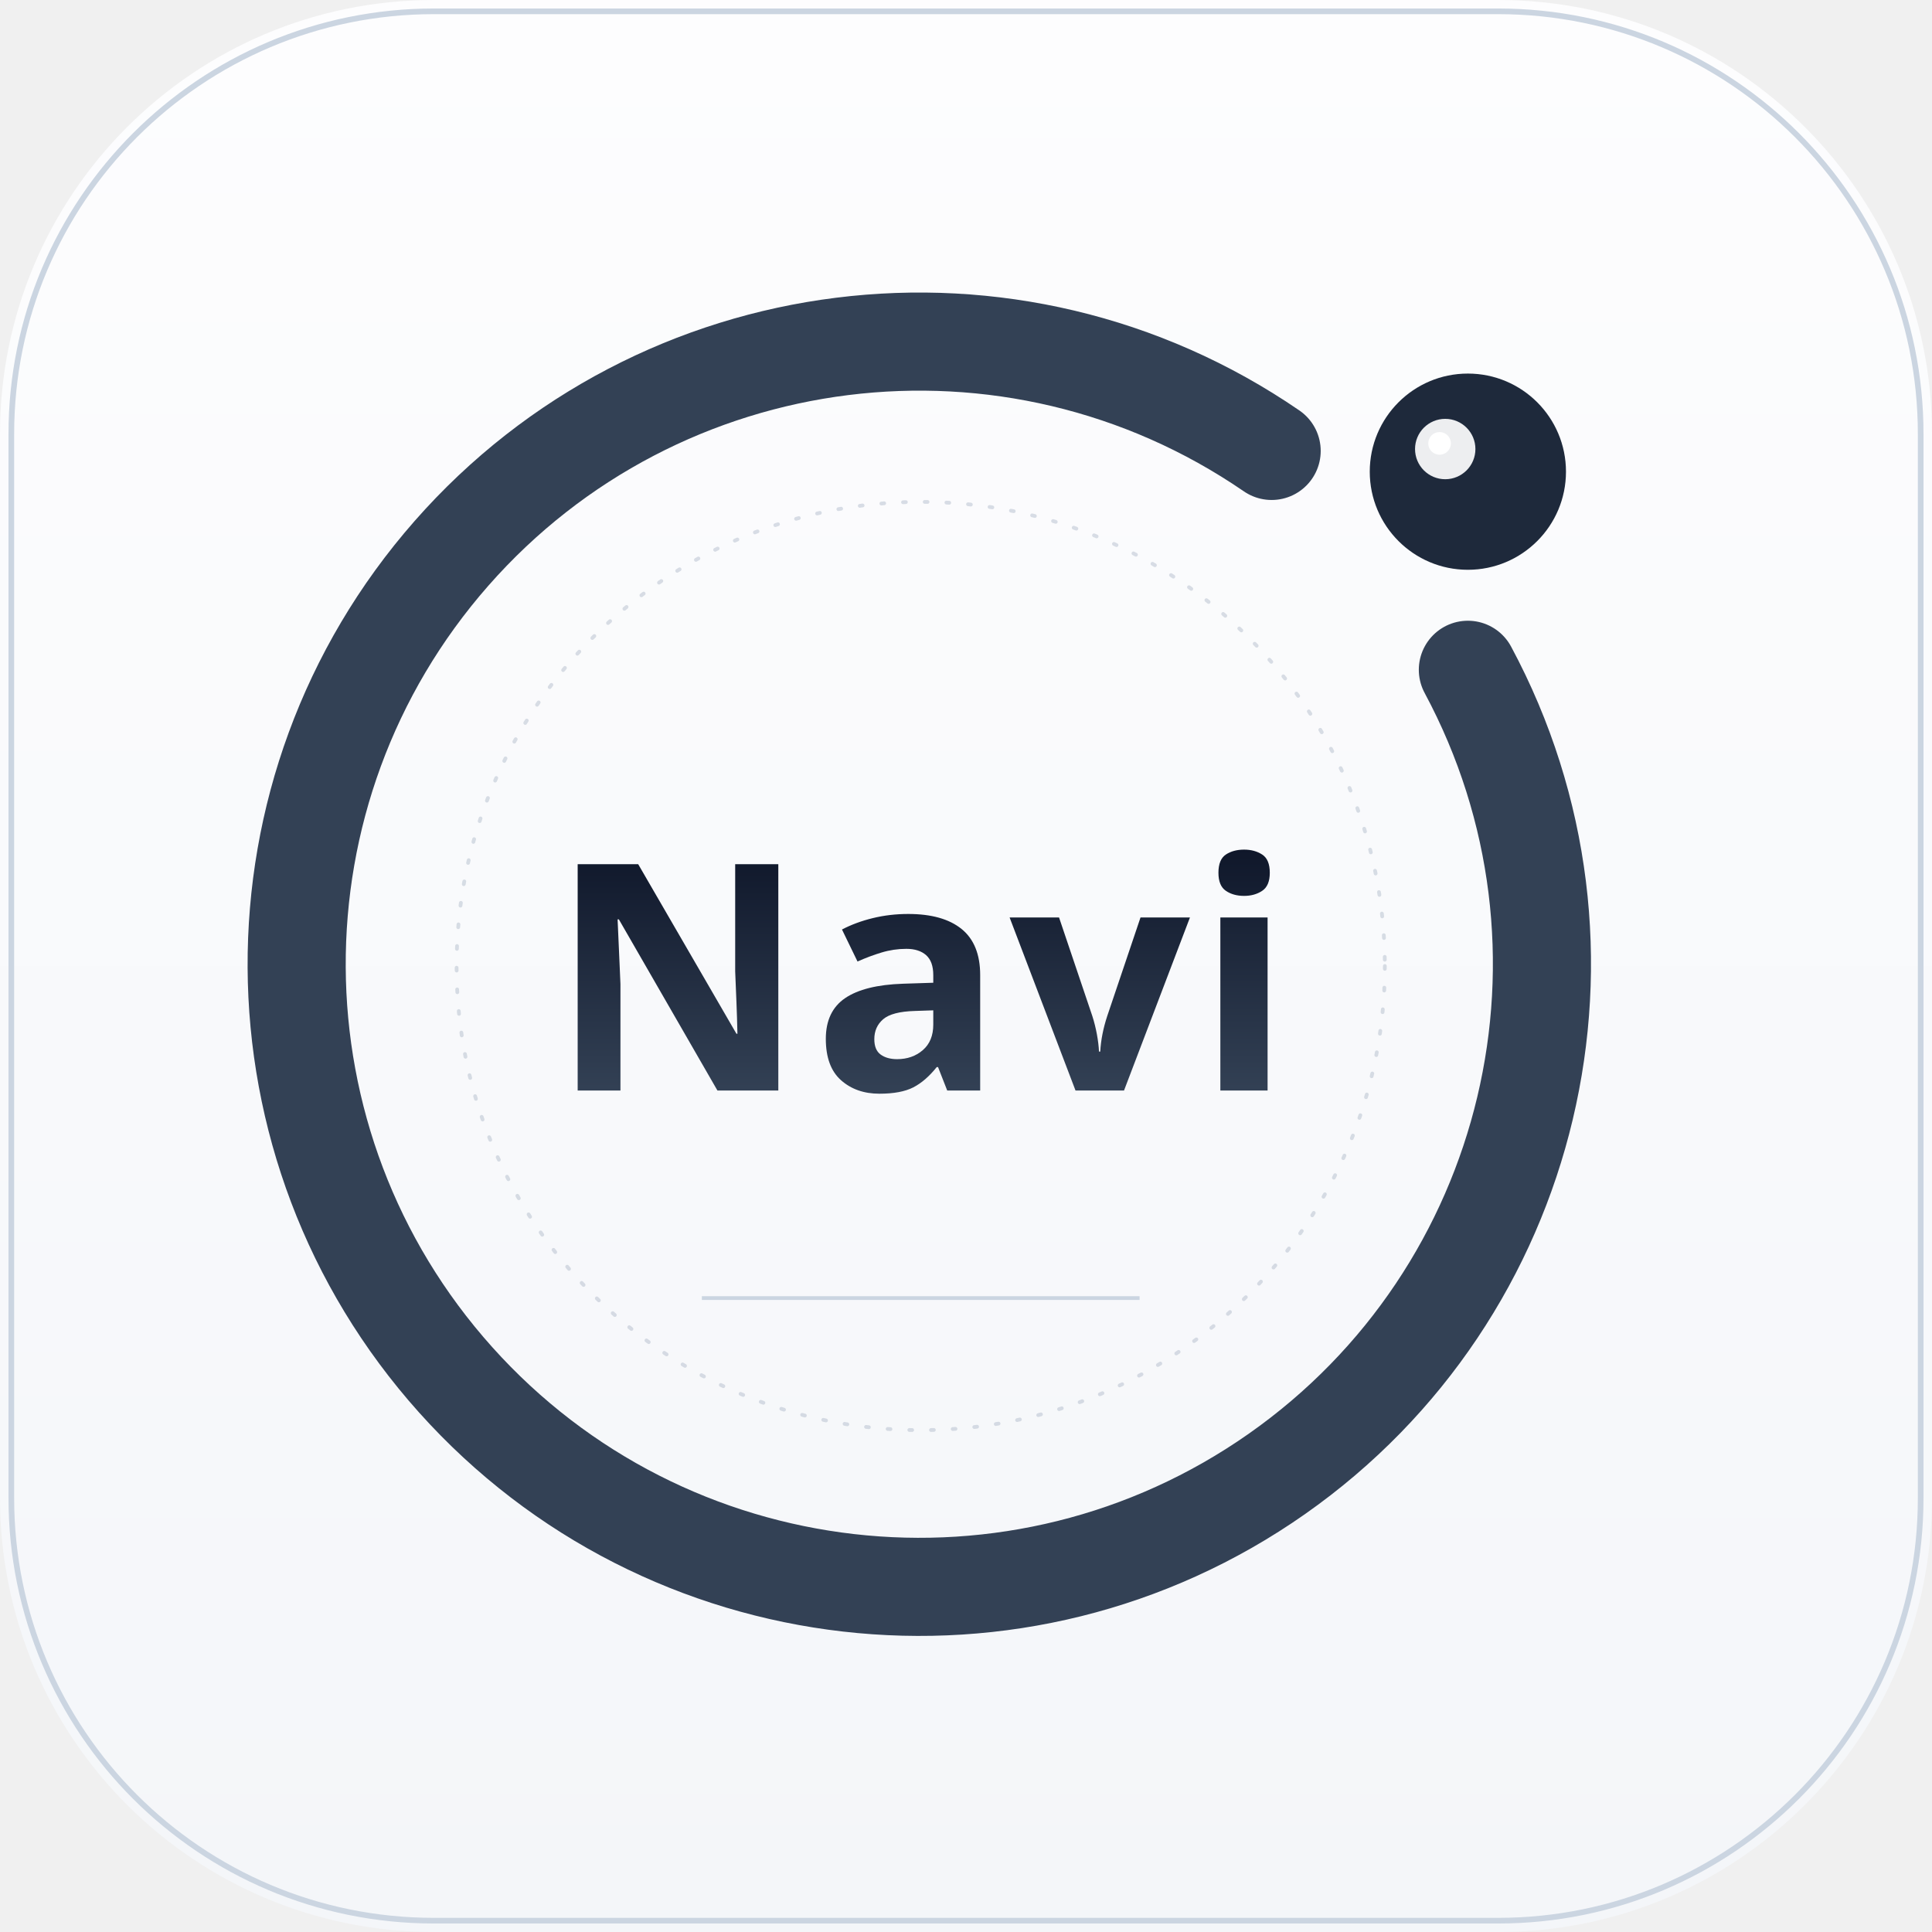
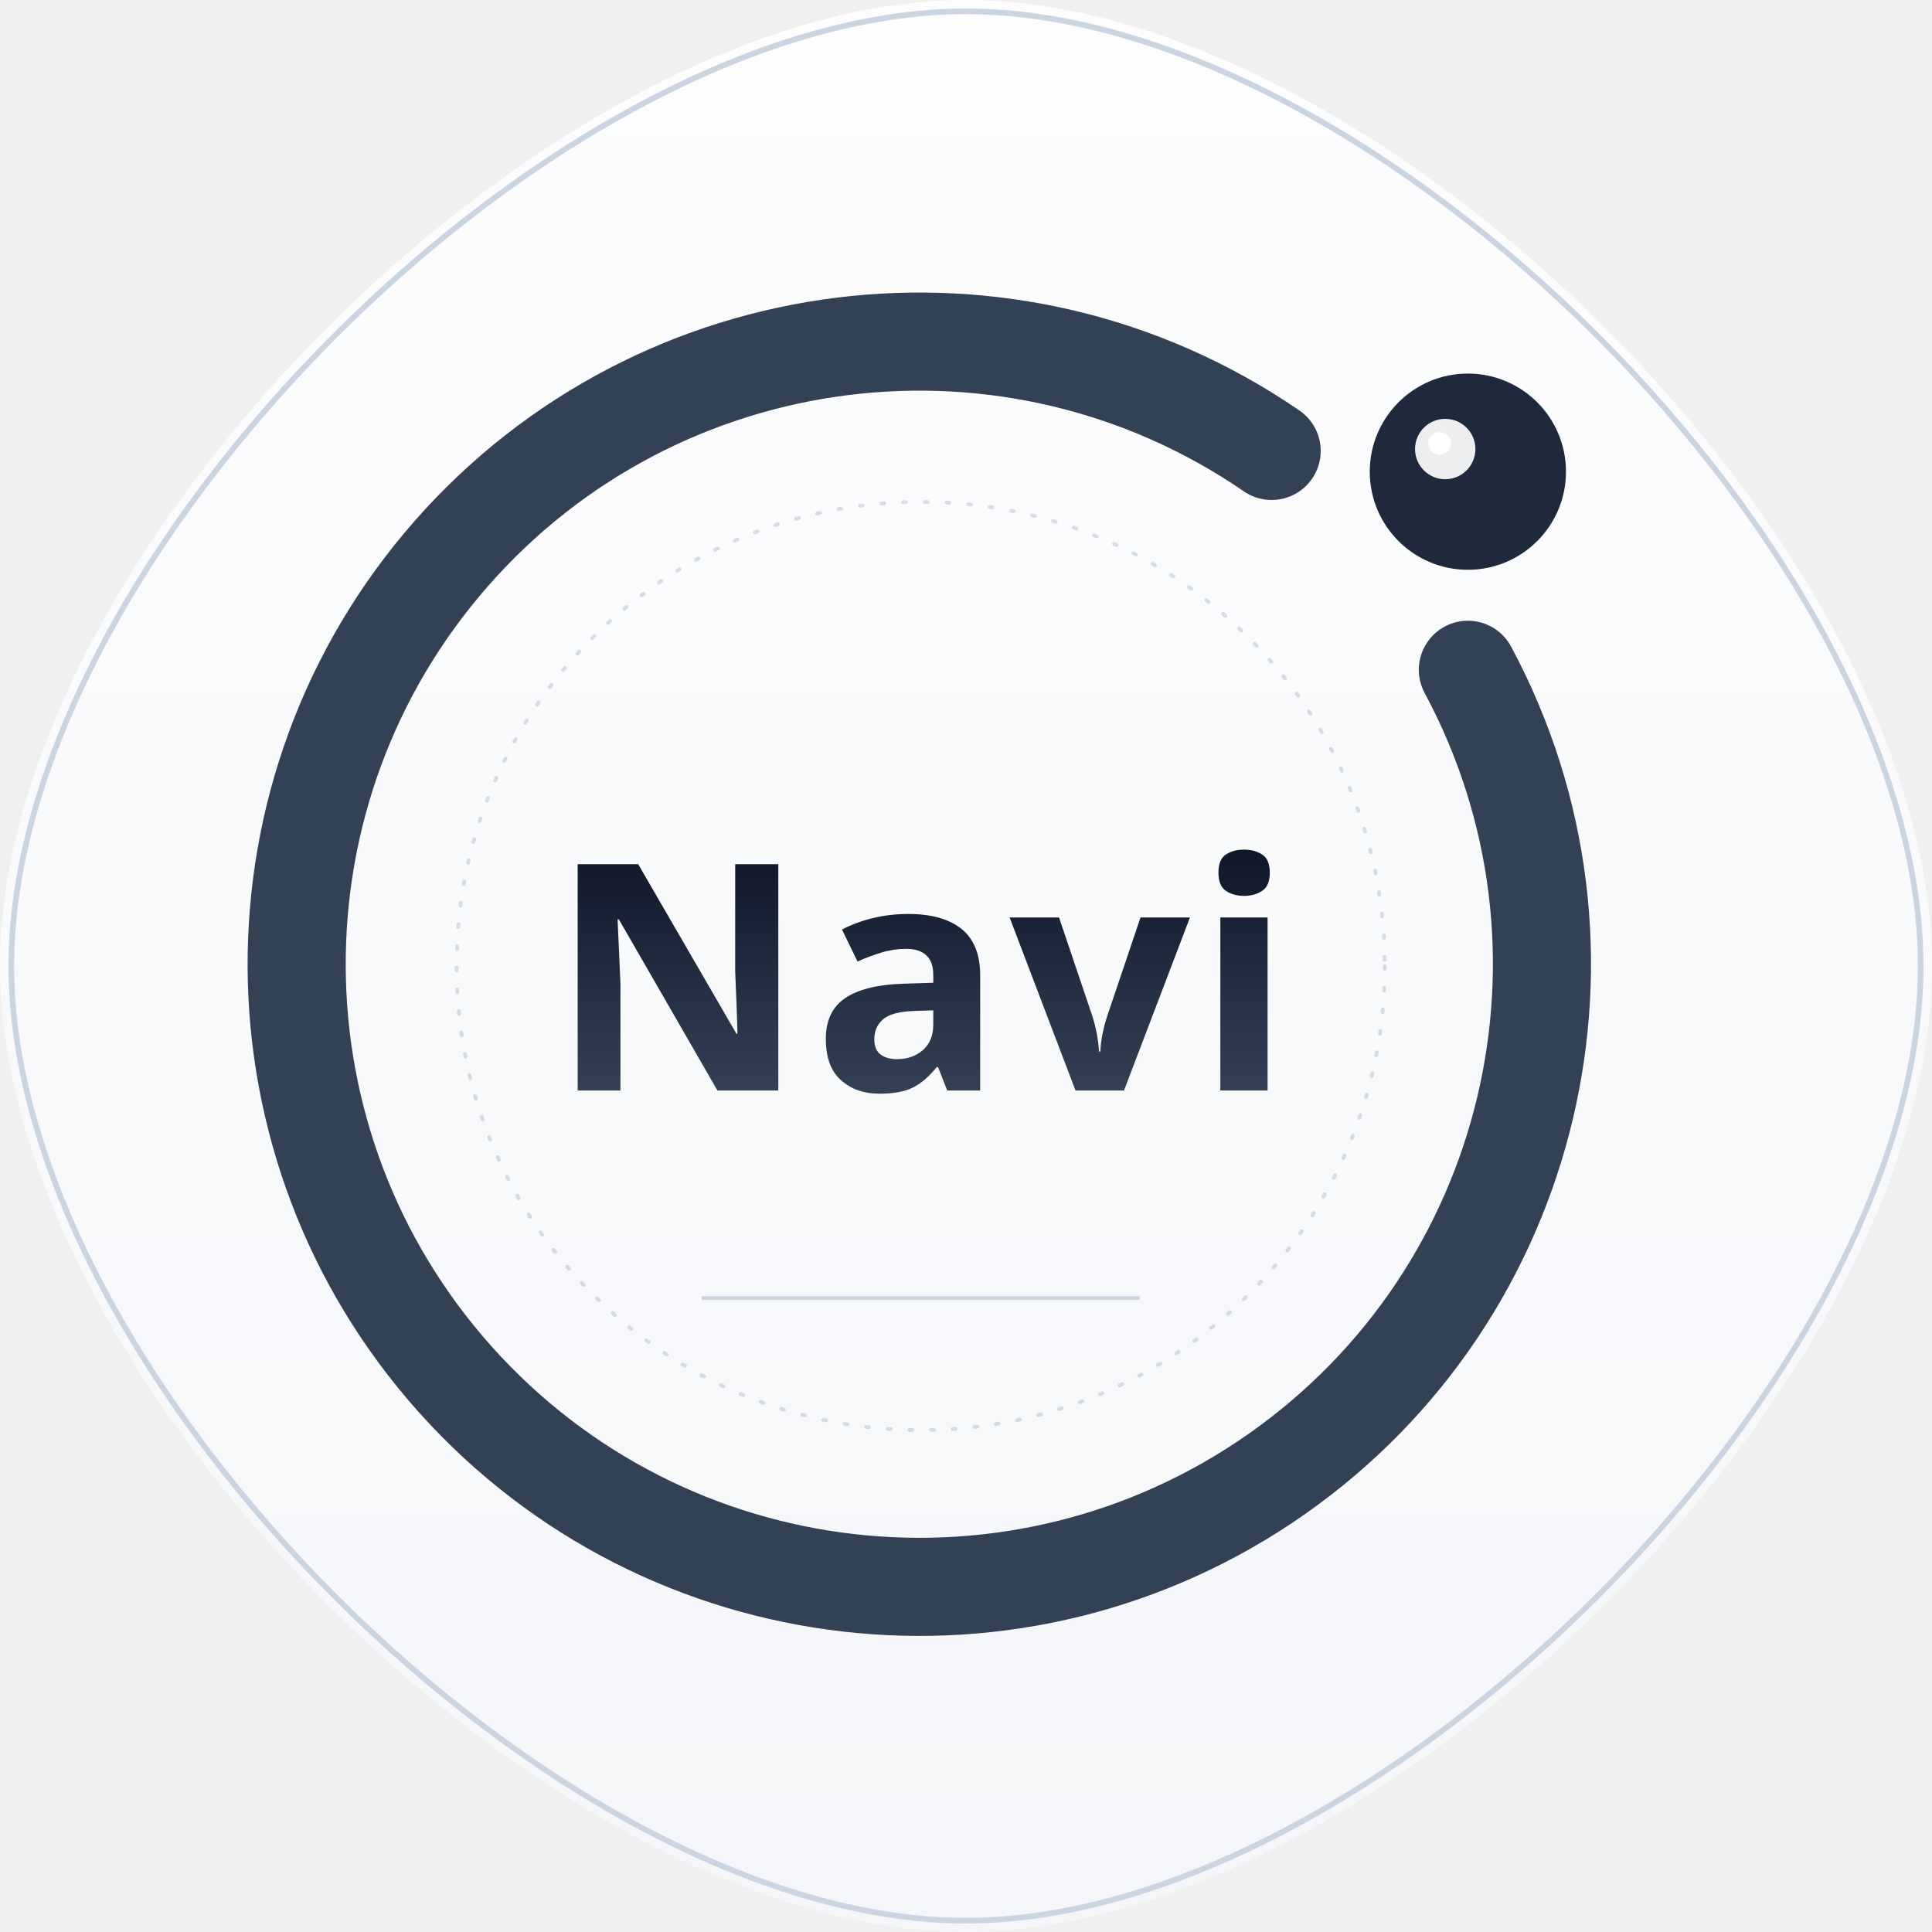
<svg xmlns="http://www.w3.org/2000/svg" viewBox="0 0 1024 1024" width="1024" height="1024" role="img" aria-labelledby="b1t b1d">
  <defs>
    <clipPath id="tile">
-       <rect x="0" y="0" width="1024" height="1024" rx="230" />
+       <path d="M 512,0 C 731.85,0 1024,292.15 1024,512 C 1024,731.85 731.85,1024 512,1024 C 292.15,1024 0,731.85 0,512 C 0,292.15 292.15,0 512,0 Z" />
    </clipPath>
    <linearGradient id="bg" x1="0" y1="0" x2="0" y2="1024" gradientUnits="userSpaceOnUse">
      <stop offset="0%" stop-color="#FDFDFE" />
      <stop offset="100%" stop-color="#F4F6F9" />
    </linearGradient>
    <linearGradient id="text" x1="0" y1="0" x2="0" y2="1" gradientUnits="objectBoundingBox">
      <stop offset="0%" stop-color="#0F172A" />
      <stop offset="100%" stop-color="#334155" />
    </linearGradient>
  </defs>
  <g clip-path="url(#tile)">
    <rect width="1024" height="1024" fill="url(#bg)" />
    <circle cx="488" cy="512" r="246" fill="none" stroke="#94A3B8" stroke-opacity="0.35" stroke-width="2" stroke-dasharray="1.5 10" stroke-linecap="round" />
    <path d="M 674 239 A 330 330 0 1 0 778 355" fill="none" stroke="#334155" stroke-width="52" stroke-linecap="round" />
    <circle cx="778" cy="250" r="52" fill="#1E293B" />
    <circle cx="766" cy="238" r="16" fill="#FFFFFF" opacity="0.92" />
    <circle cx="763" cy="235" r="6" fill="#FFFFFF" />
    <text x="488" y="578" text-anchor="middle" font-family="'Smiley Sans','PingFang SC',system-ui,sans-serif" font-size="168" font-weight="700" fill="url(#text)" letter-spacing="3">Navi</text>
    <line x1="372" y1="688" x2="604" y2="688" stroke="#CBD5E1" stroke-width="2" />
  </g>
-   <rect x="6" y="6" width="1012" height="1012" rx="224" fill="none" stroke="#CBD5E1" stroke-width="3" />
+   <path d="M 512,6 C 728.85,6 1018,295.15 1018,512 C 1018,728.85 728.85,1018 512,1018 C 295.15,1018 6,728.85 6,512 C 6,295.15 295.15,6 512,6 Z" fill="none" stroke="#CBD5E1" stroke-width="3" />
</svg>
